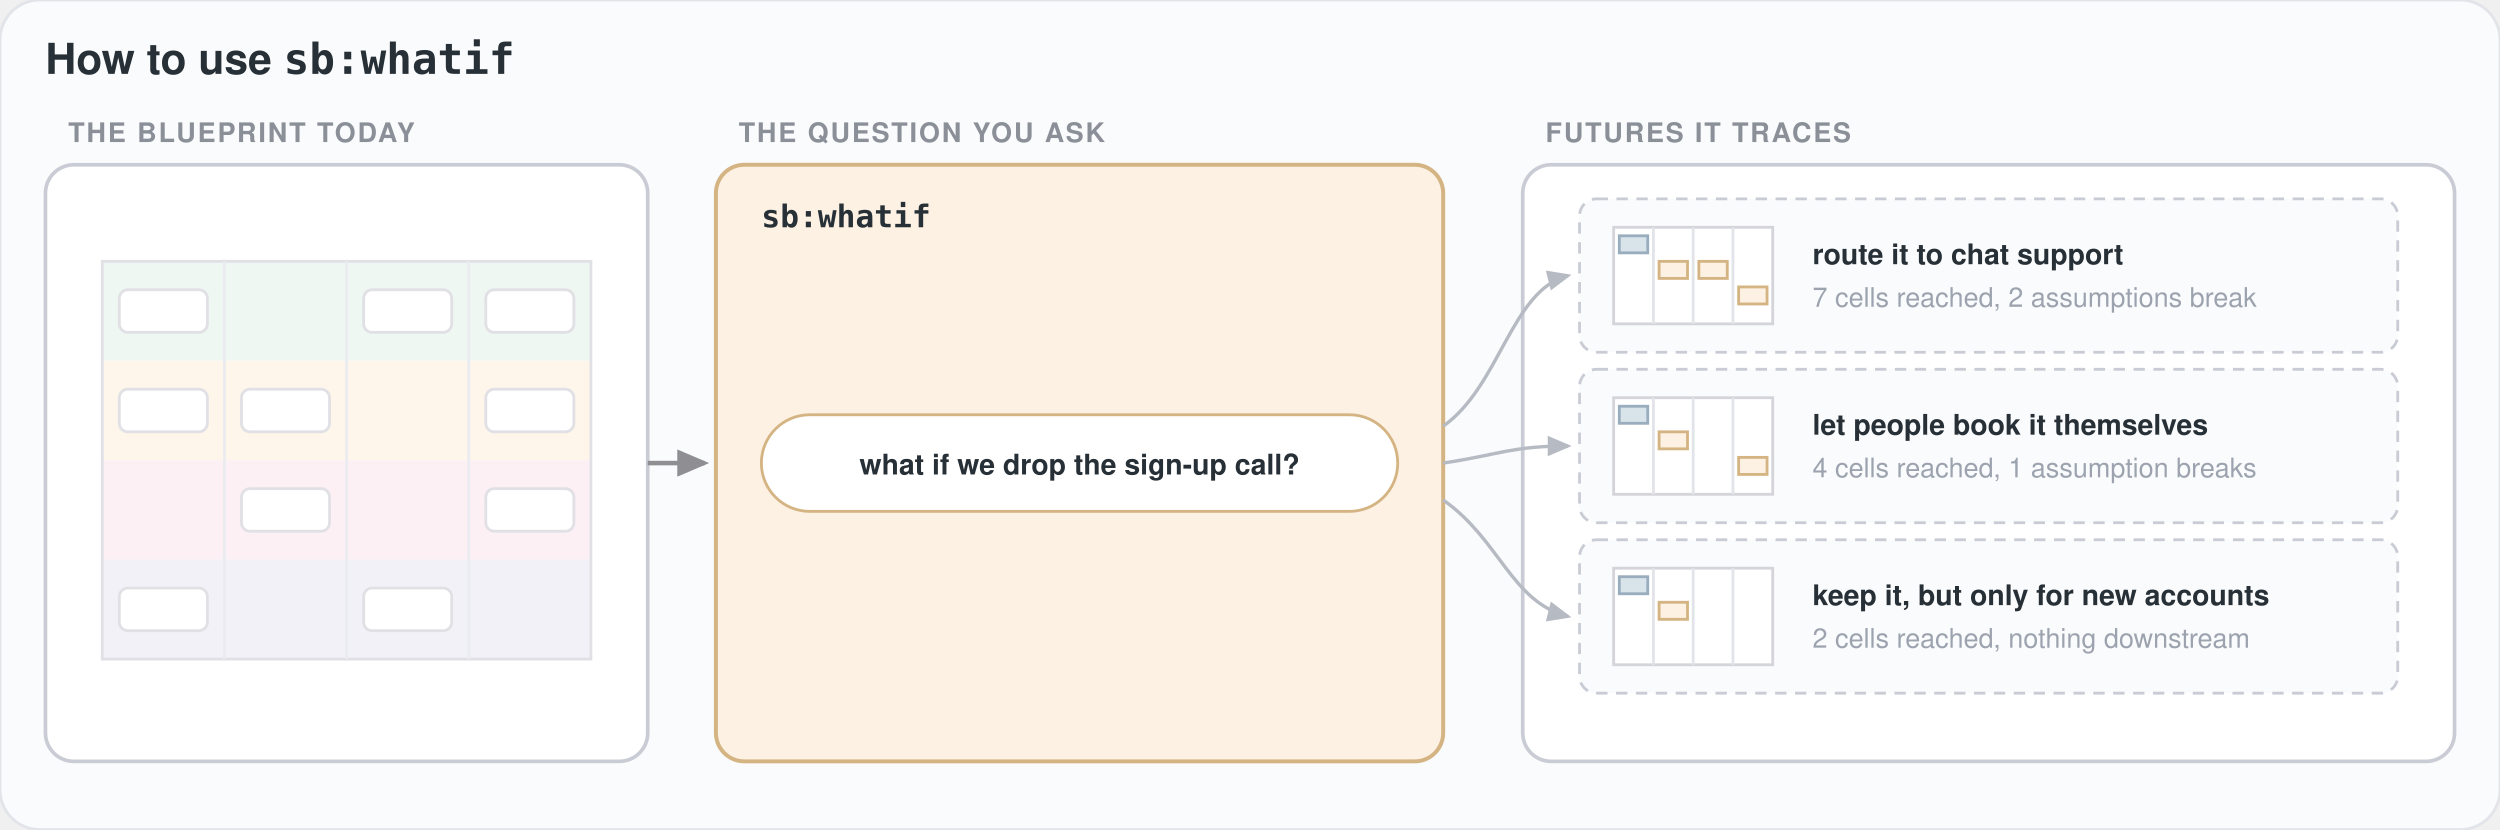
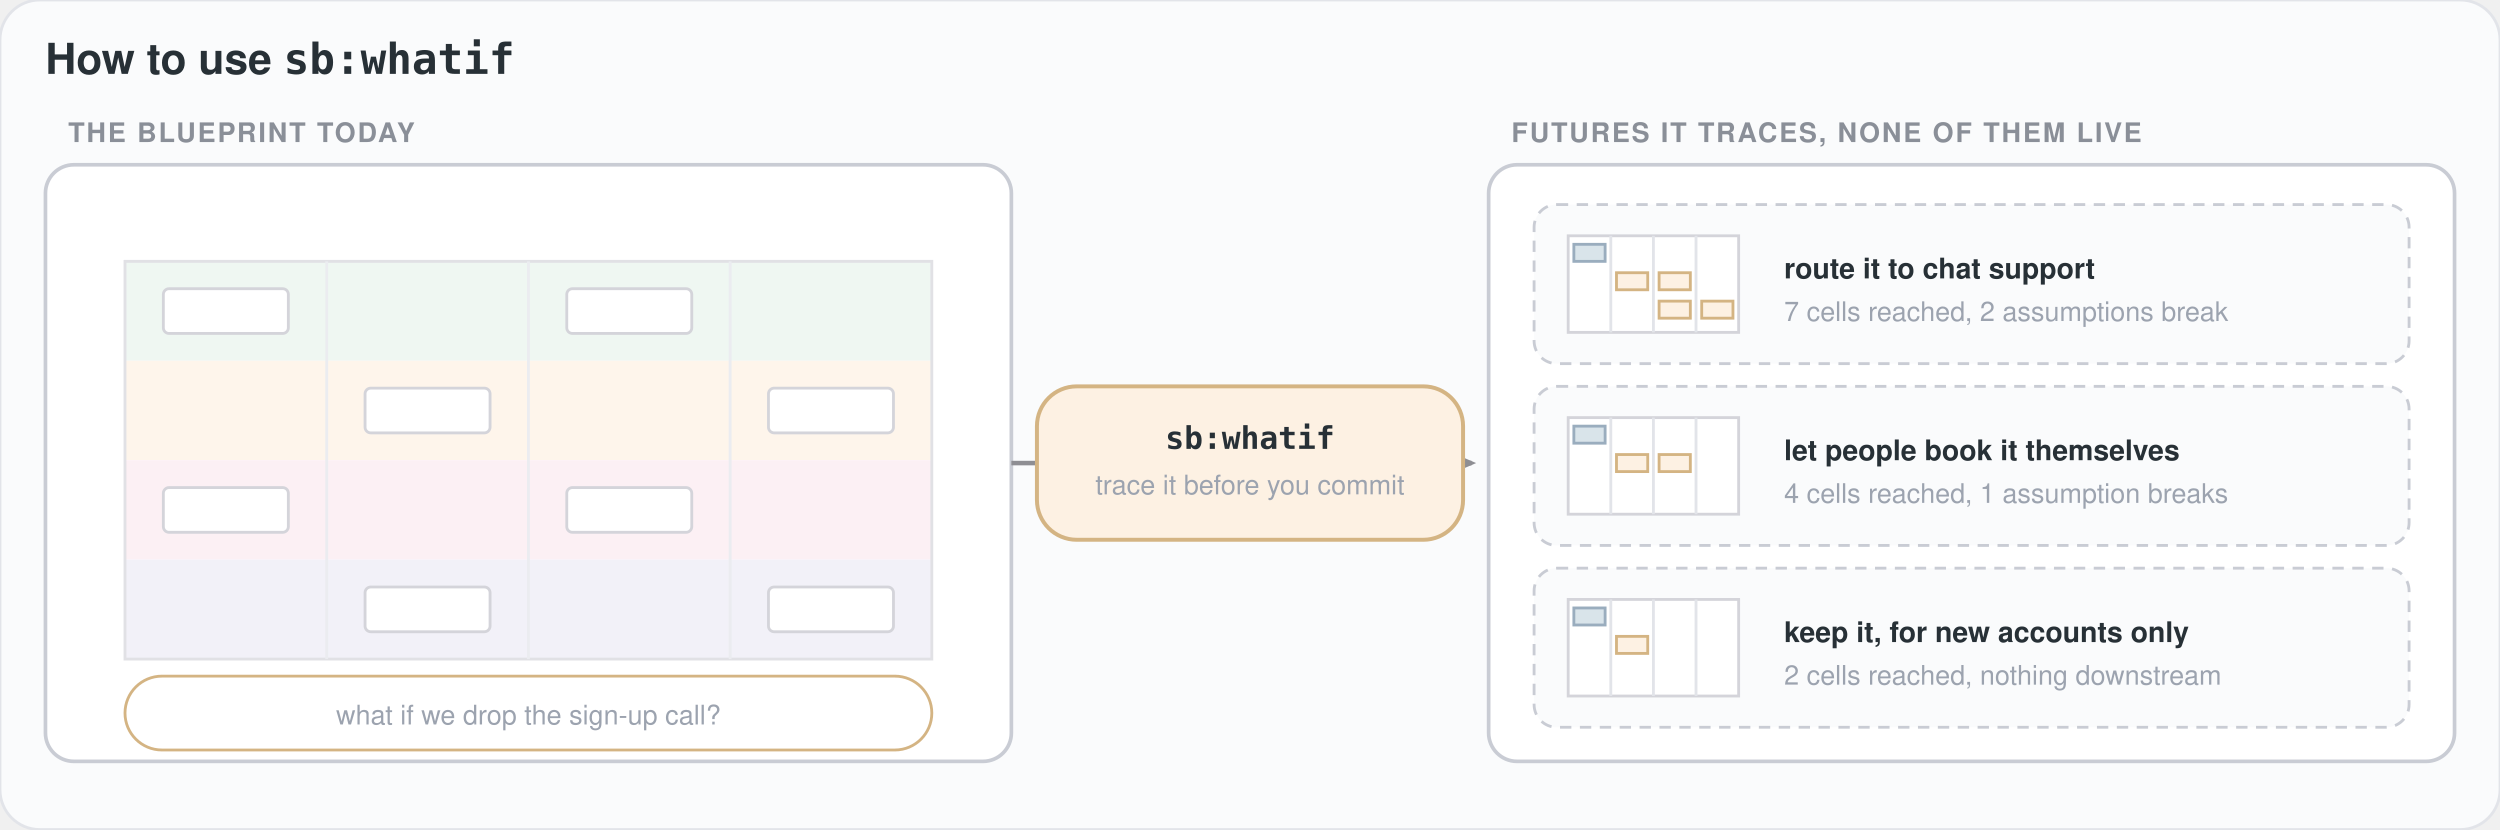
<svg xmlns="http://www.w3.org/2000/svg" viewBox="0 -40 880 292" font-family="-apple-system, 'Segoe UI', Helvetica, Arial, sans-serif">
  <style>
    .title { font-size: 11px; font-weight: 700; fill: #273036; }
    .chip { font-size: 10px; font-weight: 600; fill: #273036; }
    .sub { font-size: 9.5px; fill: #9ca3af; }
    .rail { font-size: 9.5px; font-weight: 700; letter-spacing: .07em; fill: #8a8f98; }
    .mono { font-family: ui-monospace, SFMono-Regular, Menlo, monospace; }
-     .flow { stroke: #8e8e93; stroke-width: 1.6; fill: none; marker-end: url(#arrW); }
-     .branch { stroke: #b6bac2; stroke-width: 1.2; fill: none; marker-end: url(#arrB); }
+     .flow { stroke: #8e8e93; stroke-width: 1.6; fill: none; marker-end: url(#arrwhatif); }
+     .spoke { stroke: #d4d4da; stroke-width: 1; fill: none; }
  </style>
  <defs>
-     <marker id="arrW" markerWidth="8" markerHeight="8" refX="6" refY="3" orient="auto">
+     <marker id="arrwhatif" markerWidth="8" markerHeight="8" refX="6" refY="3" orient="auto">
      <path d="M0,0 L7,3 L0,6 Z" fill="#8e8e93" />
-     </marker>
-     <marker id="arrB" markerWidth="8" markerHeight="8" refX="6" refY="3" orient="auto">
-       <path d="M0,0 L7,3 L0,6 Z" fill="#b6bac2" />
    </marker>
  </defs>
  <rect x="0" y="-40" width="880" height="292" rx="14" fill="#fafbfc" stroke="#e2e4e9" />
  <text x="16" y="-14" font-size="15" font-weight="700" fill="#273036">How to use <tspan class="mono">sb:whatif</tspan>
  </text>
  <text x="24" y="10" class="rail">THE BLUEPRINT TODAY</text>
-   <rect x="16" y="18" width="212" height="210" rx="10" fill="#ffffff" stroke="#c9ccd4" stroke-width="1.3" />
+   <rect x="16" y="18" width="340" height="210" rx="10" fill="#ffffff" stroke="#c9ccd4" stroke-width="1.3" />
  <g opacity="0.7">
-     <rect x="36" y="52" width="172" height="35" fill="#e8f3ed" />
-     <rect x="36" y="87" width="172" height="35" fill="#fdf1e3" />
-     <rect x="36" y="122" width="172" height="35" fill="#fbe9f0" />
-     <rect x="36" y="157" width="172" height="35" fill="#ecebf5" />
-     <rect x="36" y="52" width="172" height="140" fill="none" stroke="#d4d4da" />
-     <line x1="79" y1="52" x2="79" y2="192" stroke="#e2e4e9" />
-     <line x1="122" y1="52" x2="122" y2="192" stroke="#e2e4e9" />
-     <line x1="165" y1="52" x2="165" y2="192" stroke="#e2e4e9" />
-     <g fill="#ffffff" stroke="#d4d4da">
-       <rect x="42" y="62" width="31" height="15" rx="3" />
-       <rect x="128" y="62" width="31" height="15" rx="3" />
-       <rect x="171" y="62" width="31" height="15" rx="3" />
-       <rect x="42" y="97" width="31" height="15" rx="3" />
-       <rect x="85" y="97" width="31" height="15" rx="3" />
-       <rect x="171" y="97" width="31" height="15" rx="3" />
-       <rect x="85" y="132" width="31" height="15" rx="3" />
-       <rect x="171" y="132" width="31" height="15" rx="3" />
-       <rect x="42" y="167" width="31" height="15" rx="3" />
-       <rect x="128" y="167" width="31" height="15" rx="3" />
-     </g>
+     <rect x="44" y="52" width="284" height="35" fill="#e8f3ed" />
+     <rect x="44" y="87" width="284" height="35" fill="#fdf1e3" />
+     <rect x="44" y="122" width="284" height="35" fill="#fbe9f0" />
+     <rect x="44" y="157" width="284" height="35" fill="#ecebf5" />
+     <rect x="44" y="52" width="284" height="140" fill="none" stroke="#d4d4da" />
+     <line x1="115" y1="52" x2="115" y2="192" stroke="#e2e4e9" />
+     <line x1="186" y1="52" x2="186" y2="192" stroke="#e2e4e9" />
+     <line x1="257" y1="52" x2="257" y2="192" stroke="#e2e4e9" />
  </g>
-   <text x="260" y="10" class="rail">THE QUESTION YOU ASK</text>
-   <rect x="252" y="18" width="256" height="210" rx="10" fill="#fdf1e3" stroke="#d4b483" stroke-width="1.4" />
-   <text x="268" y="40" class="title mono">sb:whatif</text>
-   <rect x="268" y="106" width="224" height="34" rx="17" fill="#ffffff" stroke="#d4b483" />
-   <text x="380" y="127" class="chip" font-size="9.5" text-anchor="middle" fill="#6b7280">what if we drop the sign-up call?</text>
-   <path class="flow" d="M228,123 L248,123" />
-   <text x="544" y="10" class="rail">FUTURES IT TRACES</text>
-   <rect x="536" y="18" width="328" height="210" rx="10" fill="#ffffff" stroke="#c9ccd4" stroke-width="1.3" />
-   <rect x="556" y="30" width="288" height="54" rx="6" fill="#fafbfc" stroke="#c9ccd4" stroke-dasharray="4 3" />
-   <g>
-     <rect x="568" y="40" width="56" height="34" fill="#ffffff" stroke="#d4d4da" />
-     <line x1="582" y1="40" x2="582" y2="74" stroke="#e2e4e9" />
-     <line x1="596" y1="40" x2="596" y2="74" stroke="#e2e4e9" />
-     <line x1="610" y1="40" x2="610" y2="74" stroke="#e2e4e9" />
-     <rect x="570" y="43" width="10" height="6" fill="#d9e4ea" stroke="#9aadbe" />
-     <rect x="584" y="52" width="10" height="6" fill="#fdf1e3" stroke="#d4b483" />
-     <rect x="598" y="52" width="10" height="6" fill="#fdf1e3" stroke="#d4b483" />
-     <rect x="612" y="61" width="10" height="6" fill="#fdf1e3" stroke="#d4b483" />
-   </g>
-   <text x="638" y="53" class="chip" font-size="9.5">route it to chat support</text>
-   <text x="638" y="68" class="sub" font-size="9">7 cells reached, 2 assumptions break</text>
-   <rect x="556" y="90" width="288" height="54" rx="6" fill="#fafbfc" stroke="#c9ccd4" stroke-dasharray="4 3" />
-   <g>
-     <rect x="568" y="100" width="56" height="34" fill="#ffffff" stroke="#d4d4da" />
-     <line x1="582" y1="100" x2="582" y2="134" stroke="#e2e4e9" />
-     <line x1="596" y1="100" x2="596" y2="134" stroke="#e2e4e9" />
-     <line x1="610" y1="100" x2="610" y2="134" stroke="#e2e4e9" />
-     <rect x="570" y="103" width="10" height="6" fill="#d9e4ea" stroke="#9aadbe" />
-     <rect x="584" y="112" width="10" height="6" fill="#fdf1e3" stroke="#d4b483" />
-     <rect x="612" y="121" width="10" height="6" fill="#fdf1e3" stroke="#d4b483" />
-   </g>
-   <text x="638" y="113" class="chip" font-size="9.5">let people book it themselves</text>
-   <text x="638" y="128" class="sub" font-size="9">4 cells reached, 1 assumption breaks</text>
-   <rect x="556" y="150" width="288" height="54" rx="6" fill="#fafbfc" stroke="#c9ccd4" stroke-dasharray="4 3" />
-   <g>
-     <rect x="568" y="160" width="56" height="34" fill="#ffffff" stroke="#d4d4da" />
-     <line x1="582" y1="160" x2="582" y2="194" stroke="#e2e4e9" />
-     <line x1="596" y1="160" x2="596" y2="194" stroke="#e2e4e9" />
-     <line x1="610" y1="160" x2="610" y2="194" stroke="#e2e4e9" />
-     <rect x="570" y="163" width="10" height="6" fill="#d9e4ea" stroke="#9aadbe" />
-     <rect x="584" y="172" width="10" height="6" fill="#fdf1e3" stroke="#d4b483" />
-   </g>
-   <text x="638" y="173" class="chip" font-size="9.5">keep it, but only for new accounts</text>
-   <text x="638" y="188" class="sub" font-size="9">2 cells reached, nothing downstream</text>
-   <path class="branch" d="M508,110 C528,96 532,62 552,57" />
-   <path class="branch" d="M508,123 C528,120 532,117 552,117" />
-   <path class="branch" d="M508,136 C528,150 532,172 552,177" />
+   <rect x="57.5" y="61.625" width="44" height="15.75" rx="2" fill="#ffffff" stroke="#d4d4da" />
+   <rect x="199.5" y="61.625" width="44" height="15.75" rx="2" fill="#ffffff" stroke="#d4d4da" />
+   <rect x="128.5" y="96.625" width="44" height="15.75" rx="2" fill="#ffffff" stroke="#d4d4da" />
+   <rect x="270.5" y="96.625" width="44" height="15.75" rx="2" fill="#ffffff" stroke="#d4d4da" />
+   <rect x="57.5" y="131.625" width="44" height="15.75" rx="2" fill="#ffffff" stroke="#d4d4da" />
+   <rect x="199.5" y="131.625" width="44" height="15.75" rx="2" fill="#ffffff" stroke="#d4d4da" />
+   <rect x="128.5" y="166.625" width="44" height="15.75" rx="2" fill="#ffffff" stroke="#d4d4da" />
+   <rect x="270.5" y="166.625" width="44" height="15.75" rx="2" fill="#ffffff" stroke="#d4d4da" />
+   <rect x="44" y="198" width="284" height="26" rx="13" fill="#ffffff" stroke="#d4b483" />
+   <text x="186" y="215" class="sub" font-size="9" text-anchor="middle" fill="#6b7280">what if we drop the sign-up call?</text>
+   <path class="flow" d="M356,123 L518,123" />
+   <rect x="365" y="96" width="150" height="54" rx="14" fill="#fdf1e3" stroke="#d4b483" stroke-width="1.4" />
+   <text x="440" y="118" class="title mono" text-anchor="middle">sb:whatif</text>
+   <text x="440" y="134" class="sub" text-anchor="middle" fill="#6b7280">trace it before you commit</text>
+   <text x="532" y="10" class="rail">FUTURES IT TRACES, NONE OF THEM LIVE</text>
+   <rect x="524" y="18" width="340" height="210" rx="10" fill="#ffffff" stroke="#c9ccd4" stroke-width="1.3" />
+   <rect x="540" y="32" width="308" height="56" rx="8" fill="#fafbfc" stroke="#c9ccd4" stroke-dasharray="4 3" />
+   <rect x="552" y="43" width="60" height="34" fill="#ffffff" stroke="#d4d4da" />
+   <line x1="567" y1="43" x2="567" y2="77" stroke="#e2e4e9" />
+   <line x1="582" y1="43" x2="582" y2="77" stroke="#e2e4e9" />
+   <line x1="597" y1="43" x2="597" y2="77" stroke="#e2e4e9" />
+   <rect x="554" y="46" width="11" height="6" fill="#d9e4ea" stroke="#9aadbe" />
+   <rect x="569" y="56" width="11" height="6" fill="#fdf1e3" stroke="#d4b483" />
+   <rect x="584" y="56" width="11" height="6" fill="#fdf1e3" stroke="#d4b483" />
+   <rect x="599" y="66" width="11" height="6" fill="#fdf1e3" stroke="#d4b483" />
+   <rect x="584" y="66" width="11" height="6" fill="#fdf1e3" stroke="#d4b483" />
+   <text x="628" y="58" class="chip" font-size="9.5">route it to chat support</text>
+   <text x="628" y="73" class="sub" font-size="9">7 cells reached, 2 assumptions break</text>
+   <rect x="540" y="96" width="308" height="56" rx="8" fill="#fafbfc" stroke="#c9ccd4" stroke-dasharray="4 3" />
+   <rect x="552" y="107" width="60" height="34" fill="#ffffff" stroke="#d4d4da" />
+   <line x1="567" y1="107" x2="567" y2="141" stroke="#e2e4e9" />
+   <line x1="582" y1="107" x2="582" y2="141" stroke="#e2e4e9" />
+   <line x1="597" y1="107" x2="597" y2="141" stroke="#e2e4e9" />
+   <rect x="554" y="110" width="11" height="6" fill="#d9e4ea" stroke="#9aadbe" />
+   <rect x="569" y="120" width="11" height="6" fill="#fdf1e3" stroke="#d4b483" />
+   <rect x="584" y="120" width="11" height="6" fill="#fdf1e3" stroke="#d4b483" />
+   <text x="628" y="122" class="chip" font-size="9.5">let people book it themselves</text>
+   <text x="628" y="137" class="sub" font-size="9">4 cells reached, 1 assumption breaks</text>
+   <rect x="540" y="160" width="308" height="56" rx="8" fill="#fafbfc" stroke="#c9ccd4" stroke-dasharray="4 3" />
+   <rect x="552" y="171" width="60" height="34" fill="#ffffff" stroke="#d4d4da" />
+   <line x1="567" y1="171" x2="567" y2="205" stroke="#e2e4e9" />
+   <line x1="582" y1="171" x2="582" y2="205" stroke="#e2e4e9" />
+   <line x1="597" y1="171" x2="597" y2="205" stroke="#e2e4e9" />
+   <rect x="554" y="174" width="11" height="6" fill="#d9e4ea" stroke="#9aadbe" />
+   <rect x="569" y="184" width="11" height="6" fill="#fdf1e3" stroke="#d4b483" />
+   <text x="628" y="186" class="chip" font-size="9.5">keep it, for new accounts only</text>
+   <text x="628" y="201" class="sub" font-size="9">2 cells reached, nothing downstream</text>
</svg>
